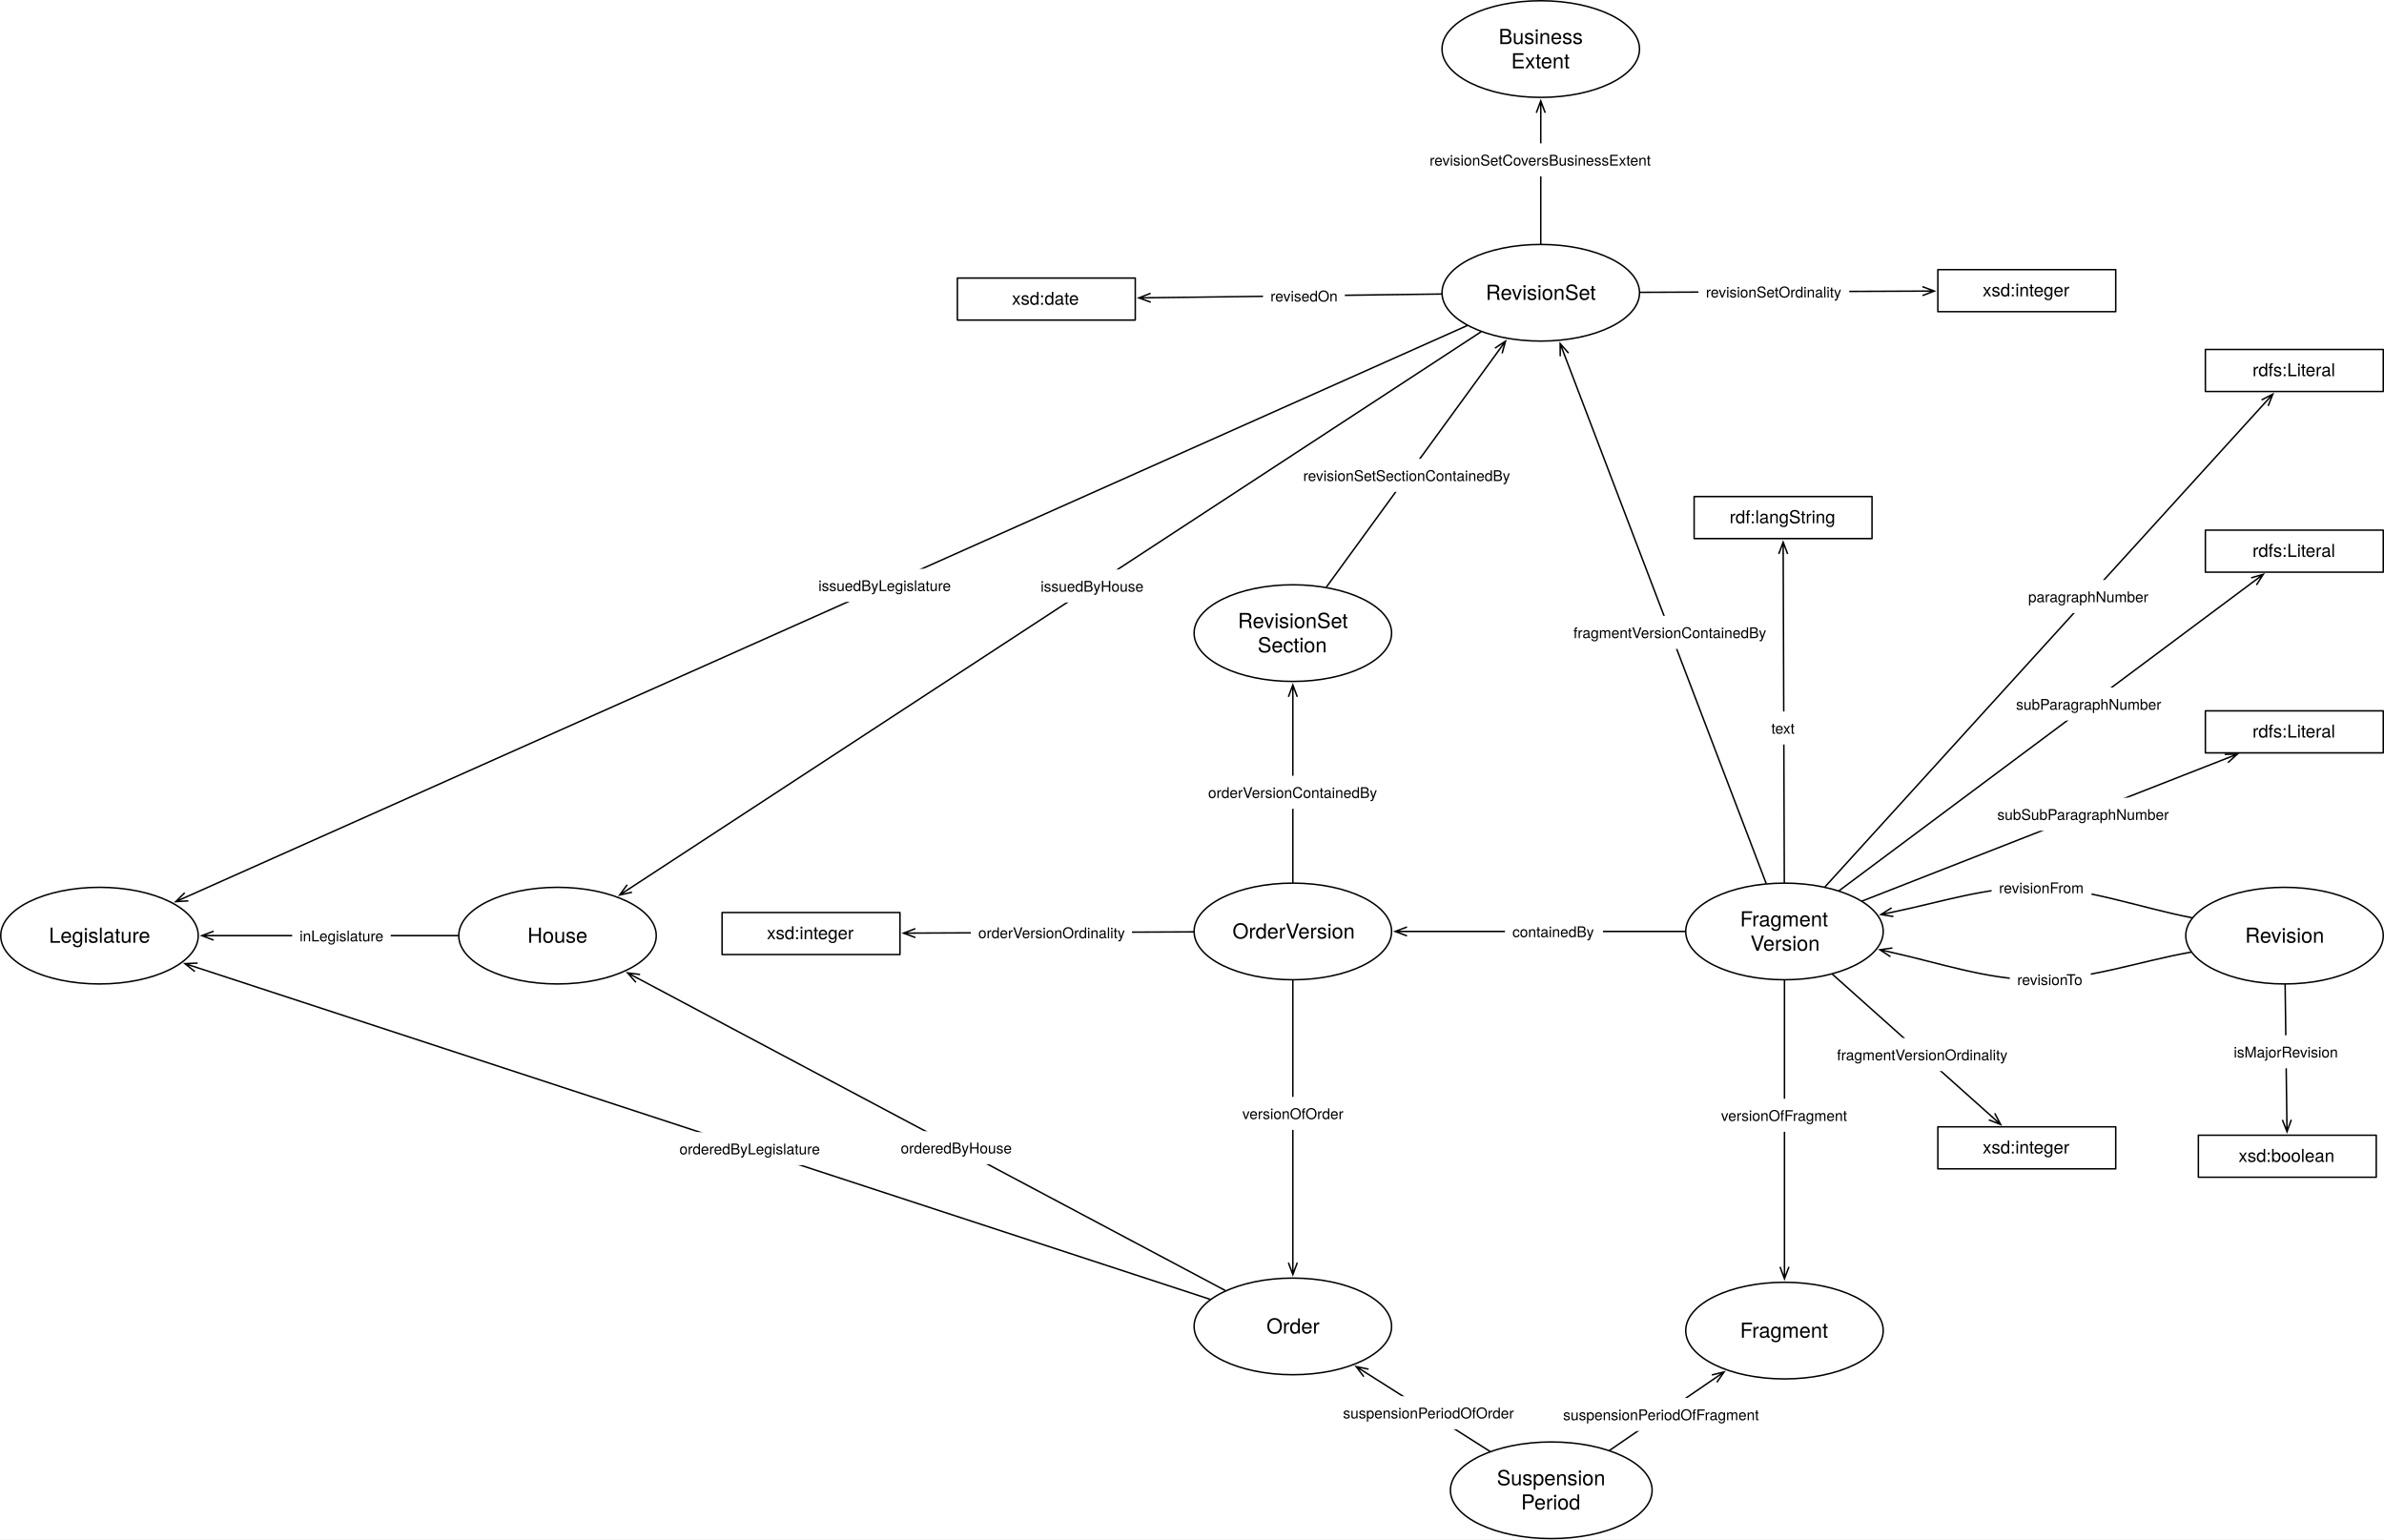
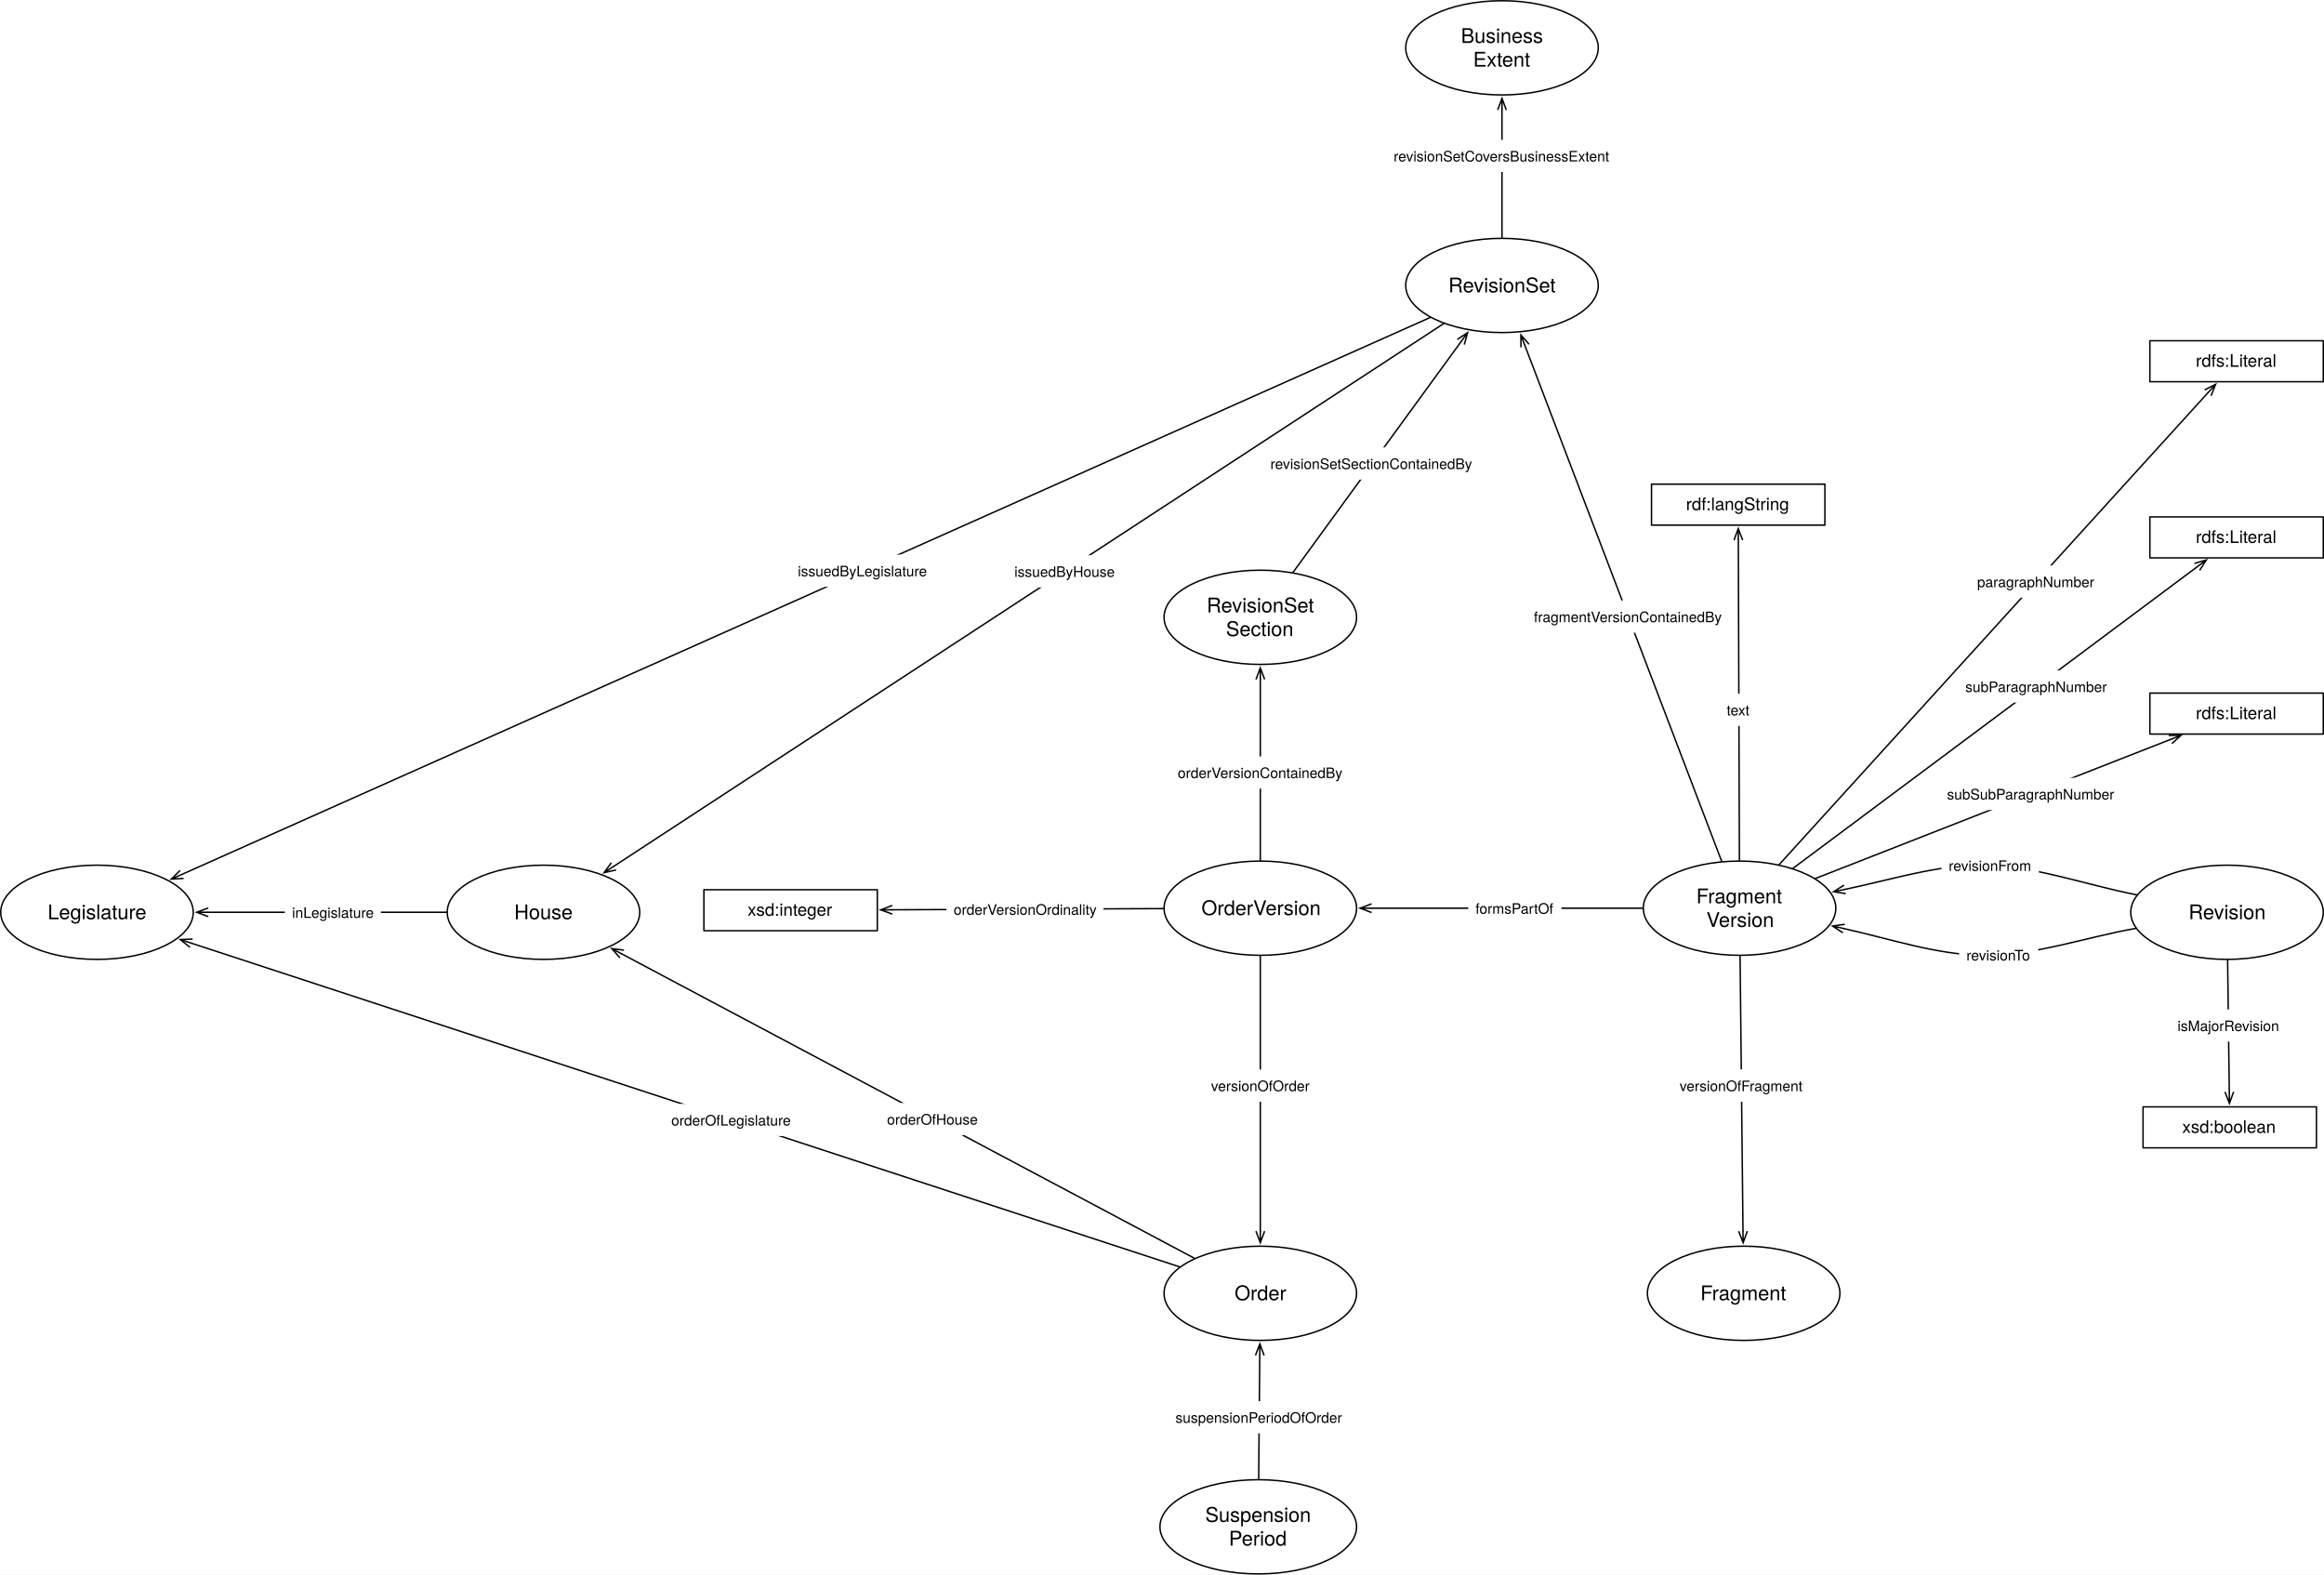
- <svg xmlns="http://www.w3.org/2000/svg" version="1.1" viewBox="73.201 33.516 1608.244 1038.48" width="1608.244" height="1038.48">
+ <svg xmlns="http://www.w3.org/2000/svg" version="1.1" viewBox="73.201 33.516 1608.244 1089.504" width="1608.244" height="1089.504">
  <defs>
    <marker orient="auto" overflow="visible" markerUnits="strokeWidth" id="StickArrow_Marker" stroke-linejoin="miter" stroke-miterlimit="10" viewBox="-1 -4 10 8" markerWidth="10" markerHeight="8" color="black">
      <g>
        <path d="M 8 0 L 0 0 M 0 -3 L 8 0 L 0 3" fill="none" stroke="currentColor" stroke-width="1" />
      </g>
    </marker>
  </defs>
  <g id="Canvas_1" fill="none" stroke="none" stroke-dasharray="none" fill-opacity="1" stroke-opacity="1">
-     <rect fill="white" x="73.201" y="33.516" width="1608.244" height="1038.48" />
+     <rect fill="white" x="73.201" y="33.516" width="1608.244" height="1089.504" />
    <g id="Canvas_1_Layer_1">
      <g id="Graphic_699">
        <ellipse cx="945.354" cy="928.346" rx="66.614" ry="32.598" fill="white" />
        <ellipse cx="945.354" cy="928.346" rx="66.614" ry="32.598" stroke="black" stroke-linecap="round" stroke-linejoin="round" stroke-width="1" />
        <text transform="translate(897.063 920.1505)" fill="black">
          <tspan font-family="Helvetica Neue" font-size="14" fill="black" x="30.525" y="13" xml:space="preserve">Order</tspan>
        </text>
      </g>
      <g id="Graphic_700">
        <ellipse cx="945.354" cy="661.89" rx="66.614" ry="32.598" fill="white" />
        <ellipse cx="945.354" cy="661.89" rx="66.614" ry="32.598" stroke="black" stroke-linecap="round" stroke-linejoin="round" stroke-width="1" />
        <text transform="translate(897.063 653.6938)" fill="black">
          <tspan font-family="Helvetica Neue" font-size="14" fill="black" x="7.579" y="13" xml:space="preserve">OrderVersion</tspan>
        </text>
      </g>
      <g id="Graphic_701">
-         <ellipse cx="1277.008" cy="931.181" rx="66.614" ry="32.598" fill="white" />
-         <ellipse cx="1277.008" cy="931.181" rx="66.614" ry="32.598" stroke="black" stroke-linecap="round" stroke-linejoin="round" stroke-width="1" />
-         <text transform="translate(1228.716 922.9851)" fill="black">
+         <ellipse cx="1279.842" cy="928.346" rx="66.614" ry="32.598" fill="white" />
+         <ellipse cx="1279.842" cy="928.346" rx="66.614" ry="32.598" stroke="black" stroke-linecap="round" stroke-linejoin="round" stroke-width="1" />
+         <text transform="translate(1231.551 920.1505)" fill="black">
          <tspan font-family="Helvetica Neue" font-size="14" fill="black" x="18.338" y="13" xml:space="preserve">Fragment</tspan>
        </text>
      </g>
      <g id="Graphic_702">
        <ellipse cx="1277.008" cy="661.89" rx="66.614" ry="32.598" fill="white" />
        <ellipse cx="1277.008" cy="661.89" rx="66.614" ry="32.598" stroke="black" stroke-linecap="round" stroke-linejoin="round" stroke-width="1" />
        <text transform="translate(1228.716 645.4978)" fill="black">
          <tspan font-family="Helvetica Neue" font-size="14" fill="black" x="18.338" y="13" xml:space="preserve">Fragment</tspan>
          <tspan font-family="Helvetica Neue" font-size="14" fill="black" x="25.345" y="29.392" xml:space="preserve">Version</tspan>
        </text>
      </g>
      <g id="Graphic_739">
        <ellipse cx="1112.598" cy="231.024" rx="66.614" ry="32.598" fill="white" />
        <ellipse cx="1112.598" cy="231.024" rx="66.614" ry="32.598" stroke="black" stroke-linecap="round" stroke-linejoin="round" stroke-width="1" />
        <text transform="translate(1064.307 222.8276)" fill="black">
          <tspan font-family="Helvetica Neue" font-size="14" fill="black" x="11.219" y="13" xml:space="preserve">RevisionSet</tspan>
        </text>
      </g>
-       <g id="Graphic_742">
-         <rect x="719.055" y="221.102" width="120" height="28.346" fill="white" />
-         <rect x="719.055" y="221.102" width="120" height="28.346" stroke="black" stroke-linecap="round" stroke-linejoin="round" stroke-width="1" />
-         <text transform="translate(724.0551 228.1076)" fill="black">
-           <tspan font-family="Helvetica Neue" font-size="12" fill="black" x="31.774" y="11" xml:space="preserve">xsd:date</tspan>
-         </text>
-       </g>
-       <g id="Line_741">
-         <line x1="1045.507" y1="231.879" x2="849.454" y2="234.378" marker-end="url(#StickArrow_Marker)" stroke="black" stroke-linecap="round" stroke-linejoin="round" stroke-width="1" />
-       </g>
-       <g id="Graphic_740">
-         <rect x="925.23" y="221.92" width="55.2" height="22.28" fill="white" />
-         <text transform="translate(930.2295 226.9203)" fill="black">
-           <tspan font-family="Helvetica Neue" font-size="10" fill="black" x="3623768e-19" y="10" xml:space="preserve">revisedOn</tspan>
-         </text>
-       </g>
-       <g id="Graphic_745">
-         <rect x="1380.472" y="215.433" width="120" height="28.346" fill="white" />
-         <rect x="1380.472" y="215.433" width="120" height="28.346" stroke="black" stroke-linecap="round" stroke-linejoin="round" stroke-width="1" />
-         <text transform="translate(1385.472 222.4383)" fill="black">
-           <tspan font-family="Helvetica Neue" font-size="12" fill="black" x="25.222" y="11" xml:space="preserve">xsd:integer</tspan>
-         </text>
-       </g>
-       <g id="Line_744">
-         <line x1="1179.71" y1="230.733" x2="1370.072" y2="229.911" marker-end="url(#StickArrow_Marker)" stroke="black" stroke-linecap="round" stroke-linejoin="round" stroke-width="1" />
-       </g>
-       <g id="Graphic_743">
-         <rect x="1218.987" y="219.204" width="101.68" height="22.28" fill="white" />
-         <text transform="translate(1223.987 224.204)" fill="black">
-           <tspan font-family="Helvetica Neue" font-size="10" fill="black" x="14921397e-20" y="10" xml:space="preserve">revisionSetOrdinality</tspan>
-         </text>
-       </g>
      <g id="Graphic_746">
        <ellipse cx="449.291" cy="664.724" rx="66.614" ry="32.598" fill="white" />
        <ellipse cx="449.291" cy="664.724" rx="66.614" ry="32.598" stroke="black" stroke-linecap="round" stroke-linejoin="round" stroke-width="1" />
        <text transform="translate(401 656.5284)" fill="black">
          <tspan font-family="Helvetica Neue" font-size="14" fill="black" x="28.068" y="13" xml:space="preserve">House</tspan>
        </text>
      </g>
      <g id="Line_748">
        <line x1="1072.26" y1="257.399" x2="497.916" y2="632.931" marker-end="url(#StickArrow_Marker)" stroke="black" stroke-linecap="round" stroke-linejoin="round" stroke-width="1" />
      </g>
      <g id="Graphic_747">
        <rect x="770.169" y="417.685" width="79.82" height="22.28" fill="white" />
        <text transform="translate(775.1692 422.6847)" fill="black">
          <tspan font-family="Helvetica Neue" font-size="10" fill="black" x="0" y="10" xml:space="preserve">issuedByHouse</tspan>
        </text>
      </g>
      <g id="Graphic_749">
        <ellipse cx="1112.598" cy="66.614" rx="66.614" ry="32.598" fill="white" />
        <ellipse cx="1112.598" cy="66.614" rx="66.614" ry="32.598" stroke="black" stroke-linecap="round" stroke-linejoin="round" stroke-width="1" />
        <text transform="translate(1064.307 50.22218)" fill="black">
          <tspan font-family="Helvetica Neue" font-size="14" fill="black" x="19.899" y="13" xml:space="preserve">Business</tspan>
          <tspan font-family="Helvetica Neue" font-size="14" fill="black" x="28.327" y="29.392" xml:space="preserve">Extent</tspan>
        </text>
      </g>
      <g id="Line_751">
        <line x1="1112.598" y1="197.925" x2="1112.598" y2="109.613" marker-end="url(#StickArrow_Marker)" stroke="black" stroke-linecap="round" stroke-linejoin="round" stroke-width="1" />
      </g>
      <g id="Graphic_750">
        <rect x="1032.598" y="130.242" width="160" height="22.28" fill="white" />
        <text transform="translate(1037.598 135.2415)" fill="black">
          <tspan font-family="Helvetica Neue" font-size="10" fill="black" x="0" y="10" xml:space="preserve">revisionSetCoversBusinessExtent</tspan>
        </text>
      </g>
      <g id="Line_758">
        <line x1="899.788" y1="904.131" x2="503.6" y2="693.585" marker-end="url(#StickArrow_Marker)" stroke="black" stroke-linecap="round" stroke-linejoin="round" stroke-width="1" />
      </g>
      <g id="Graphic_757">
-         <rect x="675.832" y="796.661" width="85.38" height="22.28" fill="white" />
-         <text transform="translate(680.8323 801.6614)" fill="black">
-           <tspan font-family="Helvetica Neue" font-size="10" fill="black" x="5115908e-19" y="10" xml:space="preserve">orderedByHouse</tspan>
+         <rect x="682.037" y="796.661" width="72.97" height="22.28" fill="white" />
+         <text transform="translate(687.0373 801.6614)" fill="black">
+           <tspan font-family="Helvetica Neue" font-size="10" fill="black" x="5790923e-19" y="10" xml:space="preserve">orderOfHouse</tspan>
        </text>
      </g>
      <g id="Line_760">
        <line x1="1264.601" y1="629.375" x2="1128.535" y2="272.788" marker-end="url(#StickArrow_Marker)" stroke="black" stroke-linecap="round" stroke-linejoin="round" stroke-width="1" />
      </g>
      <g id="Graphic_759">
        <rect x="1129.646" y="449.004" width="140.76" height="22.28" fill="white" />
        <text transform="translate(1134.646 454.0045)" fill="black">
          <tspan font-family="Helvetica Neue" font-size="10" fill="black" x="0" y="10" xml:space="preserve">fragmentVersionContainedBy</tspan>
        </text>
      </g>
      <g id="Line_762">
        <line x1="945.354" y1="628.791" x2="945.354" y2="503.628" marker-end="url(#StickArrow_Marker)" stroke="black" stroke-linecap="round" stroke-linejoin="round" stroke-width="1" />
      </g>
      <g id="Graphic_761">
        <rect x="883.219" y="556.874" width="124.27" height="22.28" fill="white" />
        <text transform="translate(888.2193 561.8736)" fill="black">
          <tspan font-family="Helvetica Neue" font-size="10" fill="black" x="22026825e-20" y="10" xml:space="preserve">orderVersionContainedBy</tspan>
        </text>
      </g>
      <g id="Graphic_765">
        <rect x="1216.063" y="368.504" width="120" height="28.346" fill="white" />
        <rect x="1216.063" y="368.504" width="120" height="28.346" stroke="black" stroke-linecap="round" stroke-linejoin="round" stroke-width="1" />
        <text transform="translate(1221.063 375.5092)" fill="black">
          <tspan font-family="Helvetica Neue" font-size="12" fill="black" x="18.886" y="11" xml:space="preserve">rdf:langString</tspan>
        </text>
      </g>
      <g id="Line_764">
        <line x1="1276.896" y1="628.791" x2="1276.146" y2="407.25" marker-end="url(#StickArrow_Marker)" stroke="black" stroke-linecap="round" stroke-linejoin="round" stroke-width="1" />
      </g>
      <g id="Graphic_763">
        <rect x="1263.118" y="513.504" width="26.85" height="22.28" fill="white" />
        <text transform="translate(1268.118 518.5041)" fill="black">
          <tspan font-family="Helvetica Neue" font-size="10" fill="black" x="0" y="10" xml:space="preserve">text</tspan>
        </text>
      </g>
      <g id="Line_771">
        <line x1="878.243" y1="662.182" x2="690.715" y2="663" marker-end="url(#StickArrow_Marker)" stroke="black" stroke-linecap="round" stroke-linejoin="round" stroke-width="1" />
      </g>
      <g id="Graphic_770">
        <rect x="728.139" y="651.46" width="108.72" height="22.28" fill="white" />
        <text transform="translate(733.139 656.4599)" fill="black">
          <tspan font-family="Helvetica Neue" font-size="10" fill="black" x="58264504e-20" y="10" xml:space="preserve">orderVersionOrdinality</tspan>
        </text>
      </g>
      <g id="Graphic_769">
        <rect x="560.315" y="649.134" width="120" height="28.346" fill="white" />
        <rect x="560.315" y="649.134" width="120" height="28.346" stroke="black" stroke-linecap="round" stroke-linejoin="round" stroke-width="1" />
        <text transform="translate(565.315 656.1391)" fill="black">
          <tspan font-family="Helvetica Neue" font-size="12" fill="black" x="25.222" y="11" xml:space="preserve">xsd:integer</tspan>
        </text>
      </g>
      <g id="Line_773">
        <line x1="945.354" y1="694.988" x2="945.354" y2="885.348" marker-end="url(#StickArrow_Marker)" stroke="black" stroke-linecap="round" stroke-linejoin="round" stroke-width="1" />
      </g>
      <g id="Graphic_772">
        <rect x="906.274" y="773.494" width="78.16" height="22.28" fill="white" />
        <text transform="translate(911.2743 778.4938)" fill="black">
          <tspan font-family="Helvetica Neue" font-size="10" fill="black" x="0" y="10" xml:space="preserve">versionOfOrder</tspan>
        </text>
      </g>
      <g id="Line_775">
-         <line x1="1277.008" y1="694.988" x2="1277.008" y2="888.183" marker-end="url(#StickArrow_Marker)" stroke="black" stroke-linecap="round" stroke-linejoin="round" stroke-width="1" />
+         <line x1="1277.36" y1="694.988" x2="1279.385" y2="885.349" marker-end="url(#StickArrow_Marker)" stroke="black" stroke-linecap="round" stroke-linejoin="round" stroke-width="1" />
      </g>
      <g id="Graphic_774">
-         <rect x="1229.223" y="774.763" width="95.57" height="22.28" fill="white" />
-         <text transform="translate(1234.223 779.7627)" fill="black">
+         <rect x="1230.529" y="773.494" width="95.57" height="22.28" fill="white" />
+         <text transform="translate(1235.529 778.4938)" fill="black">
          <tspan font-family="Helvetica Neue" font-size="10" fill="black" x="0" y="10" xml:space="preserve">versionOfFragment</tspan>
        </text>
      </g>
      <g id="Line_777">
        <line x1="1209.894" y1="661.89" x2="1022.369" y2="661.89" marker-end="url(#StickArrow_Marker)" stroke="black" stroke-linecap="round" stroke-linejoin="round" stroke-width="1" />
      </g>
      <g id="Graphic_776">
-         <rect x="1088.457" y="650.75" width="66.12" height="22.28" fill="white" />
-         <text transform="translate(1093.457 655.7498)" fill="black">
-           <tspan font-family="Helvetica Neue" font-size="10" fill="black" x="0" y="10" xml:space="preserve">containedBy</tspan>
+         <rect x="1089.292" y="650.75" width="64.45" height="22.28" fill="white" />
+         <text transform="translate(1094.292 655.7498)" fill="black">
+           <tspan font-family="Helvetica Neue" font-size="10" fill="black" x="3659295e-19" y="10" xml:space="preserve">formsPartOf</tspan>
        </text>
      </g>
      <g id="Line_786">
        <line x1="1304.422" y1="631.726" x2="1601.069" y2="305.334" marker-end="url(#StickArrow_Marker)" stroke="black" stroke-linecap="round" stroke-linejoin="round" stroke-width="1" />
      </g>
      <g id="Graphic_785">
        <rect x="1436.441" y="424.788" width="91.87" height="22.28" fill="white" />
        <text transform="translate(1441.441 429.788)" fill="black">
          <tspan font-family="Helvetica Neue" font-size="10" fill="black" x="0" y="10" xml:space="preserve">paragraphNumber</tspan>
        </text>
      </g>
      <g id="Graphic_784">
        <rect x="1560.945" y="269.291" width="120" height="28.346" fill="white" />
        <rect x="1560.945" y="269.291" width="120" height="28.346" stroke="black" stroke-linecap="round" stroke-linejoin="round" stroke-width="1" />
        <text transform="translate(1565.945 276.2966)" fill="black">
          <tspan font-family="Helvetica Neue" font-size="12" fill="black" x="26.776" y="11" xml:space="preserve">rdfs:Literal</tspan>
        </text>
      </g>
-       <g id="Line_783">
-         <line x1="1309.4" y1="690.818" x2="1416.845" y2="786.773" marker-end="url(#StickArrow_Marker)" stroke="black" stroke-linecap="round" stroke-linejoin="round" stroke-width="1" />
-       </g>
-       <g id="Graphic_782">
-         <rect x="1307.411" y="733.812" width="125.21" height="22.28" fill="white" />
-         <text transform="translate(1312.411 738.8116)" fill="black">
-           <tspan font-family="Helvetica Neue" font-size="10" fill="black" x="0" y="10" xml:space="preserve">fragmentVersionOrdinality</tspan>
-         </text>
-       </g>
-       <g id="Graphic_781">
-         <rect x="1380.472" y="793.701" width="120" height="28.346" fill="white" />
-         <rect x="1380.472" y="793.701" width="120" height="28.346" stroke="black" stroke-linecap="round" stroke-linejoin="round" stroke-width="1" />
-         <text transform="translate(1385.472 800.706)" fill="black">
-           <tspan font-family="Helvetica Neue" font-size="12" fill="black" x="25.222" y="11" xml:space="preserve">xsd:integer</tspan>
-         </text>
-       </g>
      <g id="Graphic_787">
        <ellipse cx="1614.331" cy="664.724" rx="66.614" ry="32.598" fill="white" />
        <ellipse cx="1614.331" cy="664.724" rx="66.614" ry="32.598" stroke="black" stroke-linecap="round" stroke-linejoin="round" stroke-width="1" />
        <text transform="translate(1566.039 656.5284)" fill="black">
          <tspan font-family="Helvetica Neue" font-size="14" fill="black" x="21.719" y="13" xml:space="preserve">Revision</tspan>
        </text>
      </g>
      <g id="Line_789">
        <path d="M 1551.867 652.652 C 1516.471 645.81 1480.947 632.444 1445.669 632.126 C 1413.644 631.837 1381.804 642.301 1349.901 648.875" marker-end="url(#StickArrow_Marker)" stroke="black" stroke-linecap="round" stroke-linejoin="round" stroke-width="1" />
      </g>
      <g id="Graphic_788">
        <rect x="1416.708" y="621.106" width="67.42" height="22.28" fill="white" />
        <text transform="translate(1421.708 626.1058)" fill="black">
          <tspan font-family="Helvetica Neue" font-size="10" fill="black" x="0" y="10" xml:space="preserve">revisionFrom</tspan>
        </text>
      </g>
      <g id="Line_791">
        <path d="M 1551.159 675.872 C 1515.999 682.077 1480.947 694.806 1445.669 694.488 C 1413.609 694.199 1381.345 683.134 1349.16 675.982" marker-end="url(#StickArrow_Marker)" stroke="black" stroke-linecap="round" stroke-linejoin="round" stroke-width="1" />
      </g>
      <g id="Graphic_790">
        <rect x="1428.987" y="683.068" width="54.63" height="22.28" fill="white" />
        <text transform="translate(1433.987 688.0685)" fill="black">
          <tspan font-family="Helvetica Neue" font-size="10" fill="black" x="50448534e-20" y="10" xml:space="preserve">revisionTo</tspan>
        </text>
      </g>
      <g id="Graphic_792">
        <rect x="1556.22" y="799.37" width="120" height="28.346" fill="white" />
        <rect x="1556.22" y="799.37" width="120" height="28.346" stroke="black" stroke-linecap="round" stroke-linejoin="round" stroke-width="1" />
        <text transform="translate(1561.22 806.3753)" fill="black">
          <tspan font-family="Helvetica Neue" font-size="12" fill="black" x="22.108" y="11" xml:space="preserve">xsd:boolean</tspan>
        </text>
      </g>
      <g id="Line_796">
        <line x1="1614.751" y1="697.822" x2="1615.908" y2="788.971" marker-end="url(#StickArrow_Marker)" stroke="black" stroke-linecap="round" stroke-linejoin="round" stroke-width="1" />
      </g>
      <g id="Graphic_795">
        <rect x="1575.051" y="731.929" width="80.55" height="22.28" fill="white" />
        <text transform="translate(1580.051 736.9292)" fill="black">
          <tspan font-family="Helvetica Neue" font-size="10" fill="black" x="0" y="10" xml:space="preserve">isMajorRevision</tspan>
        </text>
      </g>
      <g id="Graphic_797">
-         <ellipse cx="1119.685" cy="1038.898" rx="68.032" ry="32.598" fill="white" />
-         <ellipse cx="1119.685" cy="1038.898" rx="68.032" ry="32.598" stroke="black" stroke-linecap="round" stroke-linejoin="round" stroke-width="1" />
-         <text transform="translate(1070.26 1022.506)" fill="black">
+         <ellipse cx="943.937" cy="1089.921" rx="68.032" ry="32.598" fill="white" />
+         <ellipse cx="943.937" cy="1089.921" rx="68.032" ry="32.598" stroke="black" stroke-linecap="round" stroke-linejoin="round" stroke-width="1" />
+         <text transform="translate(894.5118 1073.529)" fill="black">
          <tspan font-family="Helvetica Neue" font-size="14" fill="black" x="12.731" y="13" xml:space="preserve">Suspension</tspan>
          <tspan font-family="Helvetica Neue" font-size="14" fill="black" x="29.076" y="29.392" xml:space="preserve">Period</tspan>
        </text>
      </g>
      <g id="Line_801">
-         <line x1="1078.244" y1="1012.618" x2="994.838" y2="959.726" marker-end="url(#StickArrow_Marker)" stroke="black" stroke-linecap="round" stroke-linejoin="round" stroke-width="1" />
+         <line x1="944.227" y1="1056.823" x2="944.977" y2="971.344" marker-end="url(#StickArrow_Marker)" stroke="black" stroke-linecap="round" stroke-linejoin="round" stroke-width="1" />
      </g>
      <g id="Graphic_800">
-         <rect x="974.19" y="975.428" width="125.95" height="22.28" fill="white" />
-         <text transform="translate(979.1903 980.428)" fill="black">
+         <rect x="881.627" y="1002.987" width="125.95" height="22.28" fill="white" />
+         <text transform="translate(886.6269 1007.987)" fill="black">
          <tspan font-family="Helvetica Neue" font-size="10" fill="black" x="3623768e-19" y="10" xml:space="preserve">suspensionPeriodOfOrder</tspan>
-         </text>
-       </g>
-       <g id="Line_803">
-         <line x1="1159.111" y1="1011.903" x2="1229.686" y2="963.582" marker-end="url(#StickArrow_Marker)" stroke="black" stroke-linecap="round" stroke-linejoin="round" stroke-width="1" />
-       </g>
-       <g id="Graphic_802">
-         <rect x="1122.681" y="976.628" width="143.36" height="22.28" fill="white" />
-         <text transform="translate(1127.681 981.6284)" fill="black">
-           <tspan font-family="Helvetica Neue" font-size="10" fill="black" x="2842171e-19" y="10" xml:space="preserve">suspensionPeriodOfFragment</tspan>
        </text>
      </g>
      <g id="Graphic_804">
        <ellipse cx="140.315" cy="664.724" rx="66.614" ry="32.598" fill="white" />
        <ellipse cx="140.315" cy="664.724" rx="66.614" ry="32.598" stroke="black" stroke-linecap="round" stroke-linejoin="round" stroke-width="1" />
        <text transform="translate(92.02362 656.5284)" fill="black">
          <tspan font-family="Helvetica Neue" font-size="14" fill="black" x="14.194" y="13" xml:space="preserve">Legislature</tspan>
        </text>
      </g>
      <g id="Line_806">
        <line x1="382.177" y1="664.724" x2="217.329" y2="664.724" marker-end="url(#StickArrow_Marker)" stroke="black" stroke-linecap="round" stroke-linejoin="round" stroke-width="1" />
      </g>
      <g id="Graphic_805">
        <rect x="270.296" y="653.584" width="66.49" height="22.28" fill="white" />
        <text transform="translate(275.2964 658.5844)" fill="black">
          <tspan font-family="Helvetica Neue" font-size="10" fill="black" x="7993606e-19" y="10" xml:space="preserve">inLegislature</tspan>
        </text>
      </g>
      <g id="Line_809">
        <line x1="889.506" y1="910.058" x2="205.571" y2="686.094" marker-end="url(#StickArrow_Marker)" stroke="black" stroke-linecap="round" stroke-linejoin="round" stroke-width="1" />
      </g>
      <g id="Graphic_808">
-         <rect x="526.534" y="797.282" width="105.2" height="22.28" fill="white" />
-         <text transform="translate(531.5335 802.282)" fill="black">
-           <tspan font-family="Helvetica Neue" font-size="10" fill="black" x="36948222e-20" y="10" xml:space="preserve">orderedByLegislature</tspan>
+         <rect x="532.739" y="797.282" width="92.79" height="22.28" fill="white" />
+         <text transform="translate(537.7385 802.282)" fill="black">
+           <tspan font-family="Helvetica Neue" font-size="10" fill="black" x="4405365e-19" y="10" xml:space="preserve">orderOfLegislature</tspan>
        </text>
      </g>
      <g id="Graphic_813">
        <ellipse cx="945.354" cy="460.63" rx="66.614" ry="32.598" fill="white" />
        <ellipse cx="945.354" cy="460.63" rx="66.614" ry="32.598" stroke="black" stroke-linecap="round" stroke-linejoin="round" stroke-width="1" />
        <text transform="translate(897.063 444.2379)" fill="black">
          <tspan font-family="Helvetica Neue" font-size="14" fill="black" x="11.219" y="13" xml:space="preserve">RevisionSet</tspan>
          <tspan font-family="Helvetica Neue" font-size="14" fill="black" x="24.568" y="29.392" xml:space="preserve">Section</tspan>
        </text>
      </g>
      <g id="Line_815">
        <line x1="968.02" y1="429.513" x2="1084.104" y2="270.143" marker-end="url(#StickArrow_Marker)" stroke="black" stroke-linecap="round" stroke-linejoin="round" stroke-width="1" />
      </g>
      <g id="Graphic_814">
        <rect x="947.32" y="343.056" width="151.12" height="22.28" fill="white" />
        <text transform="translate(952.3201 348.0562)" fill="black">
          <tspan font-family="Helvetica Neue" font-size="10" fill="black" x="0" y="10" xml:space="preserve">revisionSetSectionContainedBy</tspan>
        </text>
      </g>
      <g id="Line_820">
        <line x1="1062.91" y1="253.188" x2="199.045" y2="638.527" marker-end="url(#StickArrow_Marker)" stroke="black" stroke-linecap="round" stroke-linejoin="round" stroke-width="1" />
      </g>
      <g id="Graphic_819">
        <rect x="620.286" y="417.264" width="99.64" height="22.28" fill="white" />
        <text transform="translate(625.2862 422.2635)" fill="black">
          <tspan font-family="Helvetica Neue" font-size="10" fill="black" x="0" y="10" xml:space="preserve">issuedByLegislature</tspan>
        </text>
      </g>
      <g id="Line_823">
        <line x1="1313.958" y1="634.33" x2="1593.606" y2="425.746" marker-end="url(#StickArrow_Marker)" stroke="black" stroke-linecap="round" stroke-linejoin="round" stroke-width="1" />
      </g>
      <g id="Graphic_822">
        <rect x="1428.233" y="497.337" width="108.91" height="22.28" fill="white" />
        <text transform="translate(1433.233 502.3369)" fill="black">
          <tspan font-family="Helvetica Neue" font-size="10" fill="black" x="0" y="10" xml:space="preserve">subParagraphNumber</tspan>
        </text>
      </g>
      <g id="Graphic_821">
        <rect x="1560.945" y="391.181" width="120" height="28.346" fill="white" />
        <rect x="1560.945" y="391.181" width="120" height="28.346" stroke="black" stroke-linecap="round" stroke-linejoin="round" stroke-width="1" />
        <text transform="translate(1565.945 398.1863)" fill="black">
          <tspan font-family="Helvetica Neue" font-size="12" fill="black" x="26.776" y="11" xml:space="preserve">rdfs:Literal</tspan>
        </text>
      </g>
      <g id="Graphic_824">
        <rect x="1560.945" y="513.071" width="120" height="28.346" fill="white" />
        <rect x="1560.945" y="513.071" width="120" height="28.346" stroke="black" stroke-linecap="round" stroke-linejoin="round" stroke-width="1" />
        <text transform="translate(1565.945 520.0761)" fill="black">
          <tspan font-family="Helvetica Neue" font-size="12" fill="black" x="26.776" y="11" xml:space="preserve">rdfs:Literal</tspan>
        </text>
      </g>
      <g id="Line_826">
        <line x1="1329.495" y1="641.342" x2="1575.057" y2="545.209" marker-end="url(#StickArrow_Marker)" stroke="black" stroke-linecap="round" stroke-linejoin="round" stroke-width="1" />
      </g>
      <g id="Graphic_825">
        <rect x="1415.539" y="571.681" width="126.88" height="22.28" fill="white" />
        <text transform="translate(1420.539 576.6814)" fill="black">
          <tspan font-family="Helvetica Neue" font-size="10" fill="black" x="50448534e-20" y="10" xml:space="preserve">subSubParagraphNumber</tspan>
        </text>
      </g>
    </g>
  </g>
</svg>
